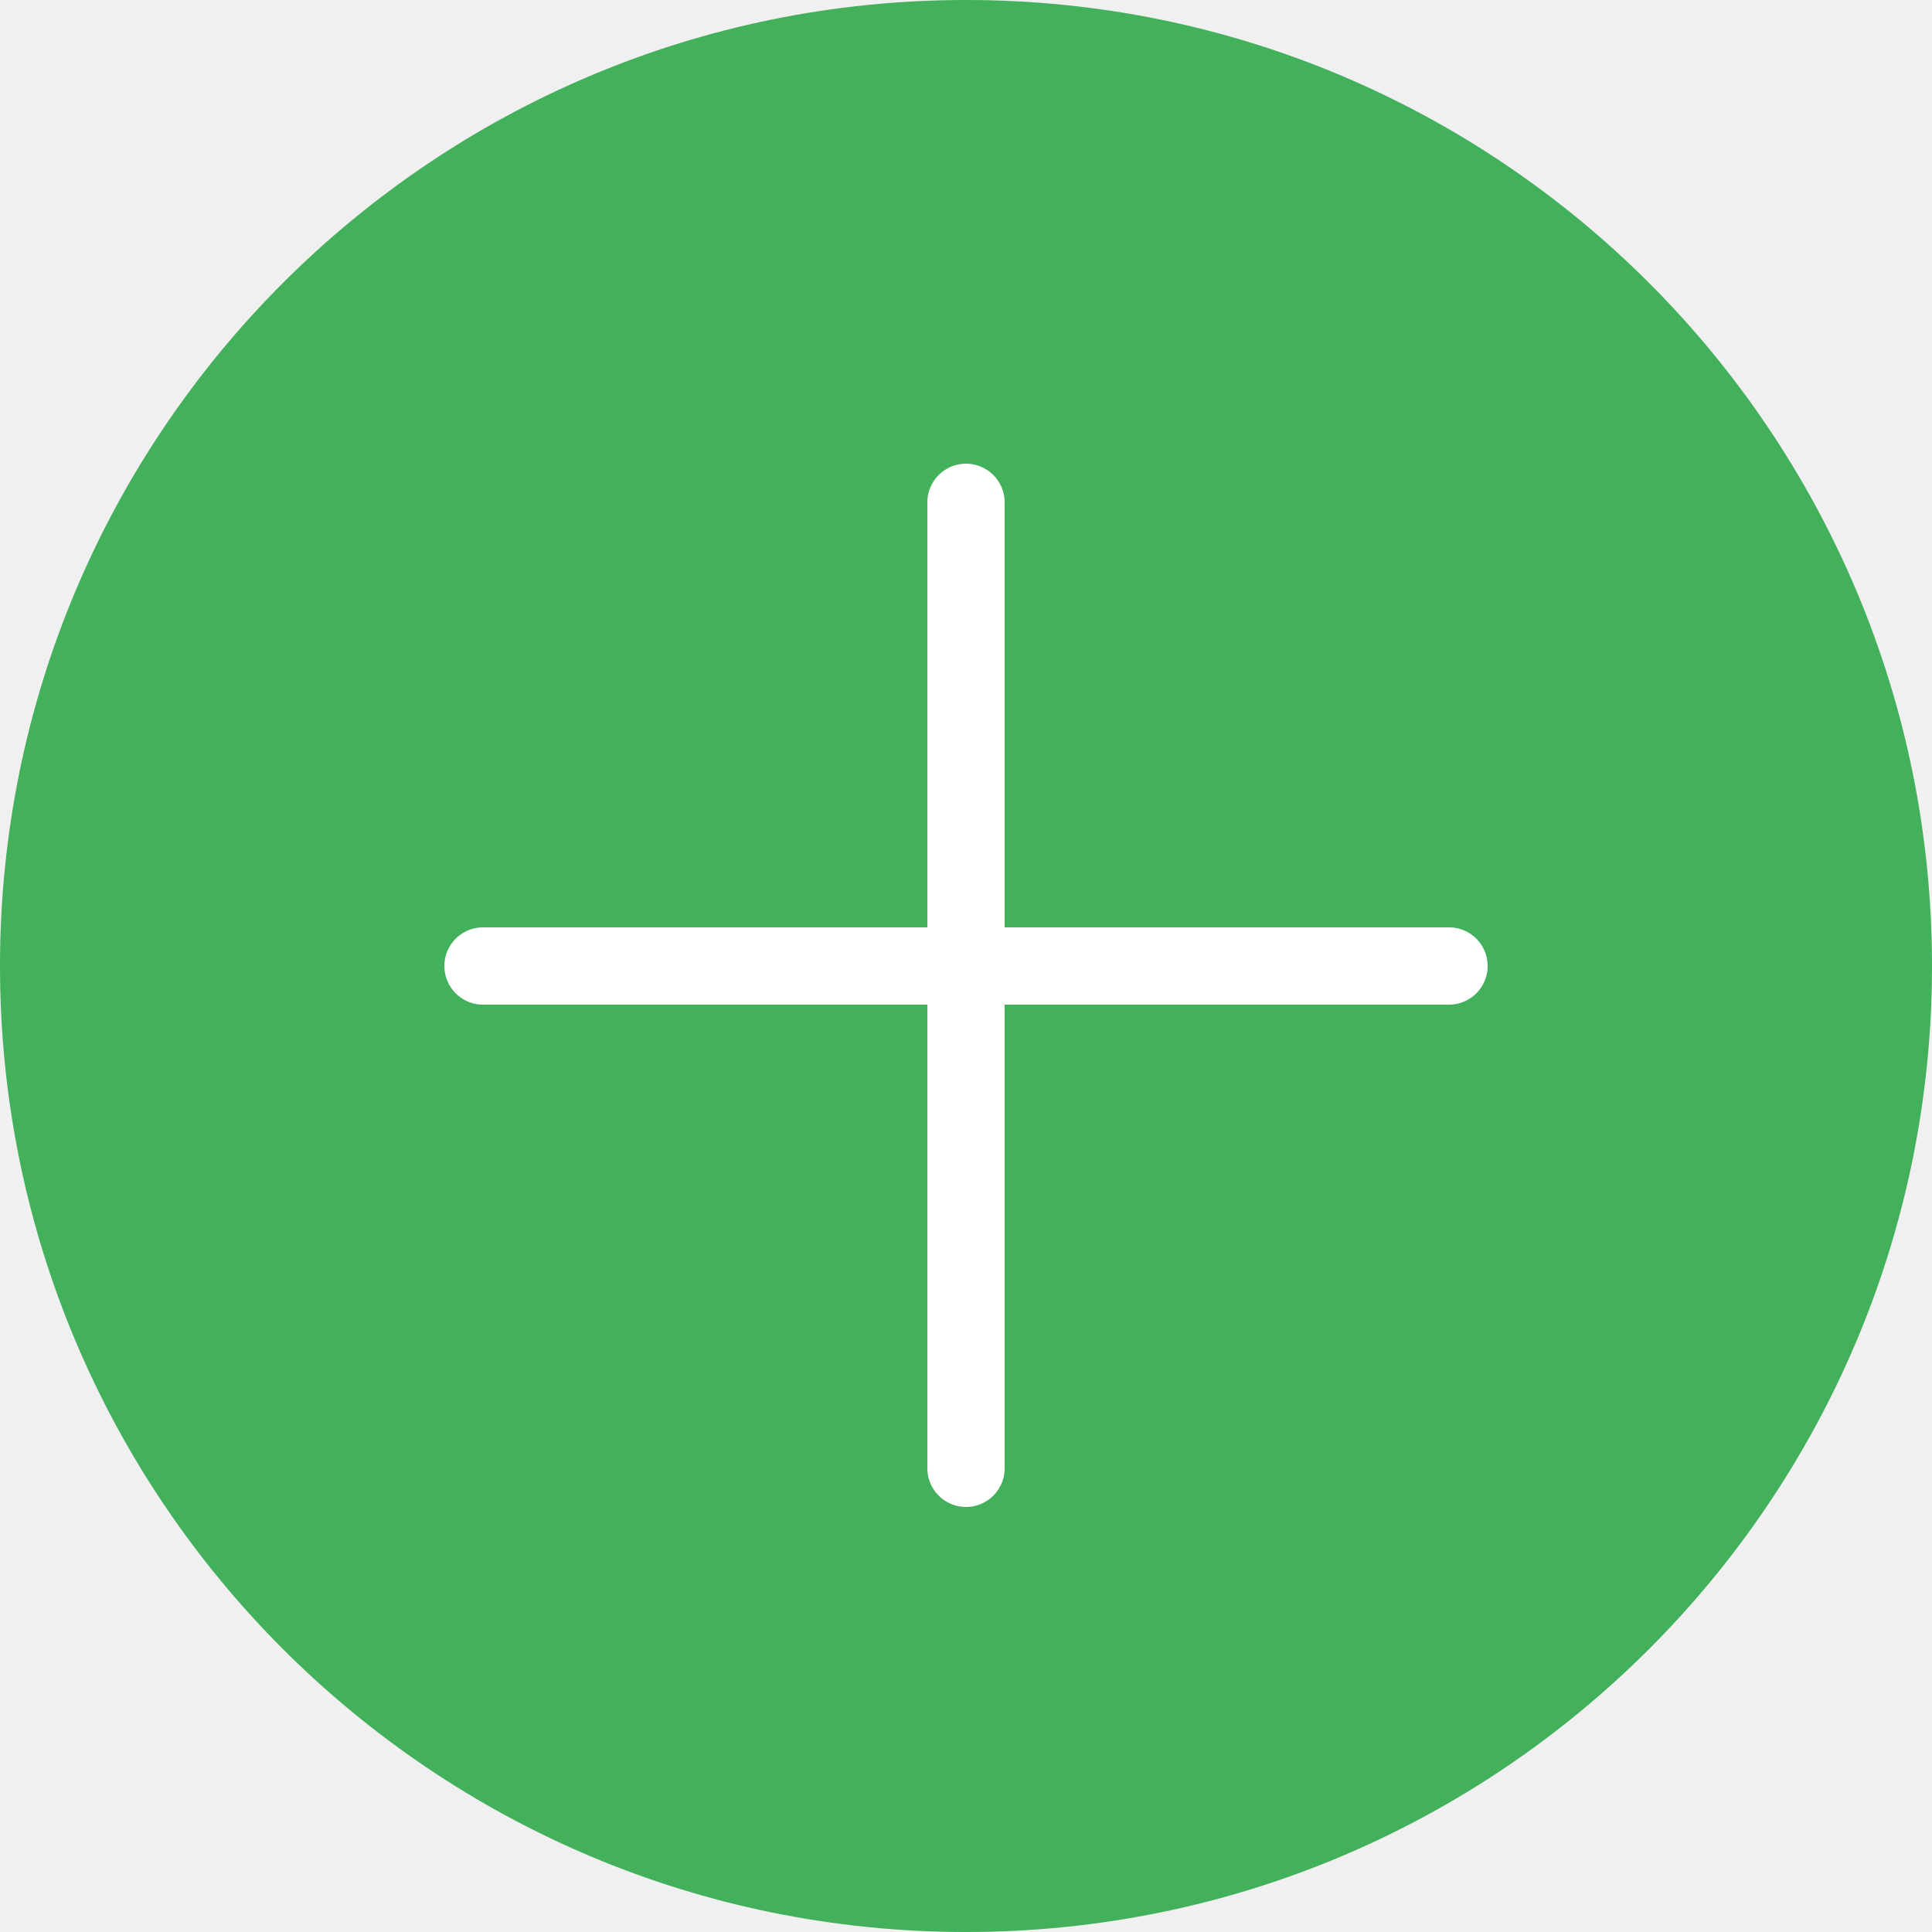
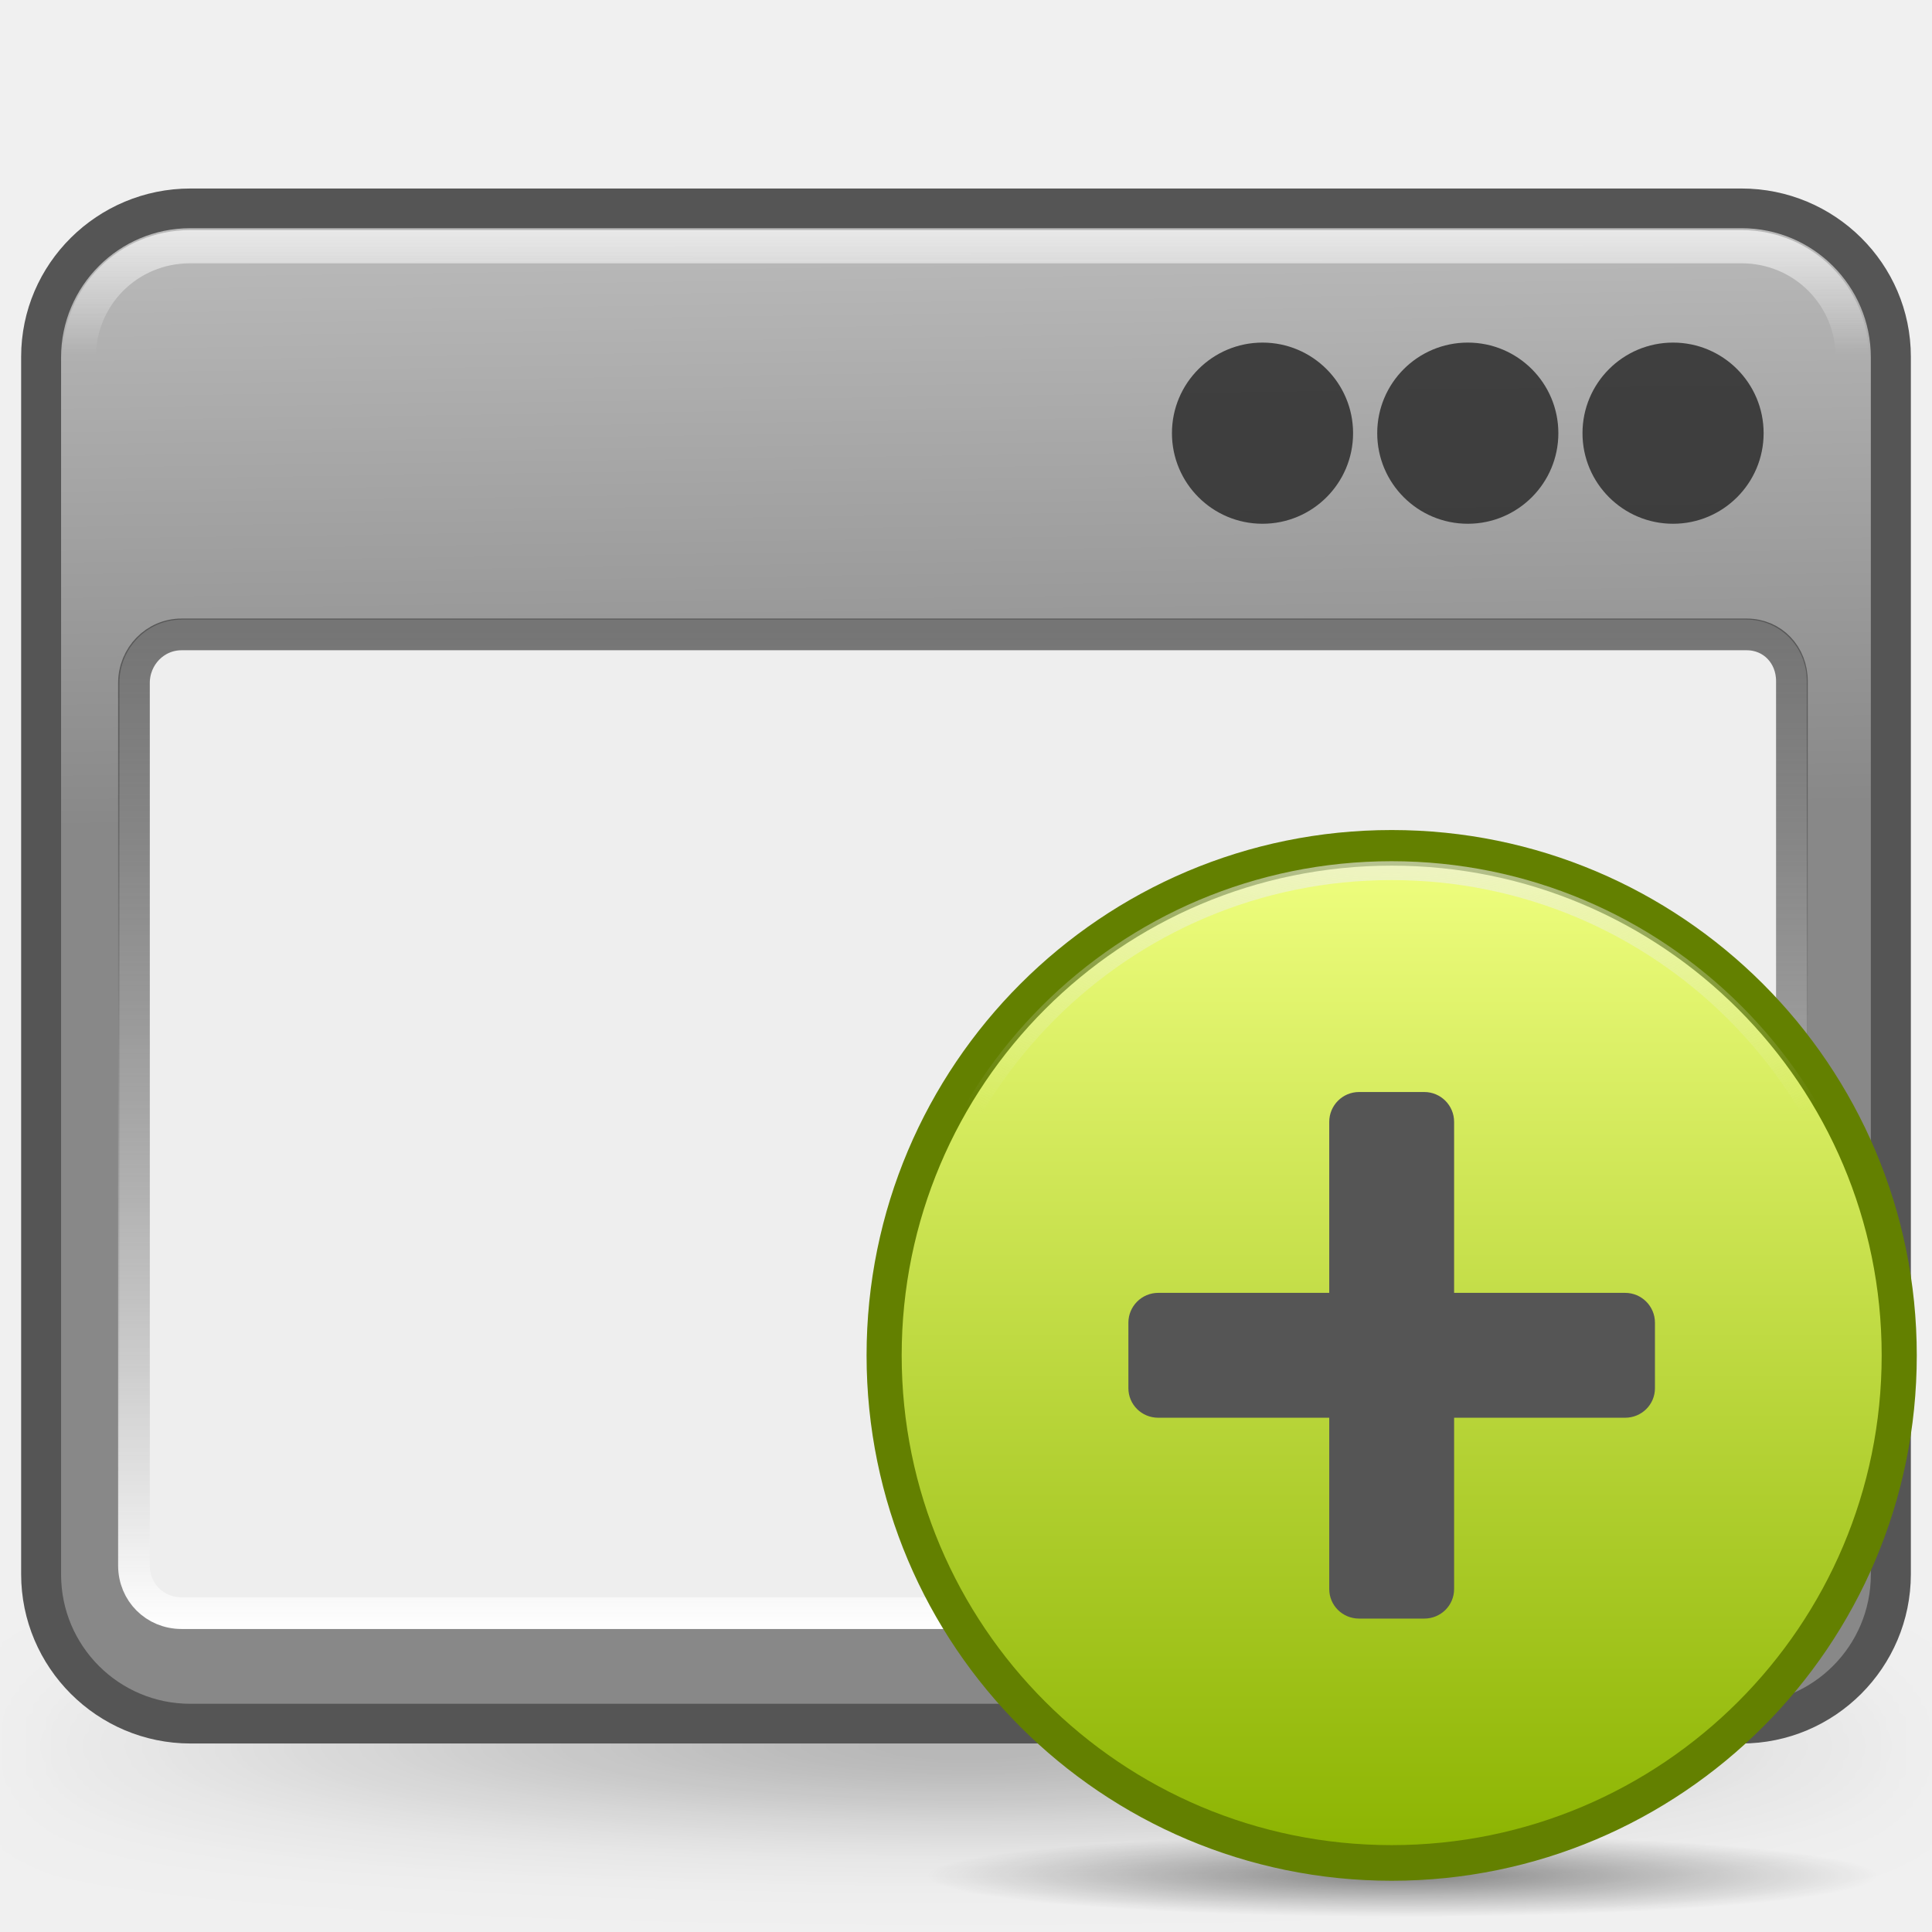
- <svg xmlns="http://www.w3.org/2000/svg" version="1.1" id="Capa_1" x="0px" y="0px" viewBox="0 0 50 50" style="enable-background:new 0 0 50 50;" xml:space="preserve">
-   <circle style="fill:#43B05C;" cx="25" cy="25" r="25" />
-   <line style="fill:none;stroke:#FFFFFF;stroke-width:2;stroke-linecap:round;stroke-linejoin:round;stroke-miterlimit:10;" x1="25" y1="13" x2="25" y2="38" />
-   <line style="fill:none;stroke:#FFFFFF;stroke-width:2;stroke-linecap:round;stroke-linejoin:round;stroke-miterlimit:10;" x1="37.5" y1="25" x2="12.5" y2="25" />
-   <g>
- </g>
-   <g>
- </g>
-   <g>
- </g>
-   <g>
- </g>
-   <g>
- </g>
-   <g>
- </g>
-   <g>
- </g>
-   <g>
- </g>
-   <g>
- </g>
-   <g>
- </g>
-   <g>
- </g>
-   <g>
- </g>
-   <g>
- </g>
-   <g>
- </g>
-   <g>
- </g>
+ <svg xmlns="http://www.w3.org/2000/svg" xmlns:xlink="http://www.w3.org/1999/xlink" viewBox="0 0 128 128">
+   <defs id="0">
+     <linearGradient id="B">
+       <stop id="a" stop-color="#323232" stop-opacity="0.646" />
+       <stop id="b" offset="1" stop-color="#fff" />
+     </linearGradient>
+     <linearGradient id="C">
+       <stop id="c" />
+       <stop id="d" offset="1" stop-opacity="0" />
+     </linearGradient>
+     <linearGradient id="D">
+       <stop id="e" stop-color="#eee" />
+       <stop id="f" offset="1" stop-color="#eee" stop-opacity="0" />
+     </linearGradient>
+     <linearGradient id="E">
+       <stop id="g" stop-color="#888" />
+       <stop id="h" offset="1" stop-color="#b9b9b9" />
+     </linearGradient>
+     <linearGradient x1="51.589" y1="26.674" x2="51.33" y2="8.05" id="F" xlink:href="#E" gradientUnits="userSpaceOnUse" gradientTransform="matrix(2.062998,0,0,2.062998,-2.015939,-1.50019)" />
+     <linearGradient y1="15.244" x2="0" y2="23.485" id="G" xlink:href="#D" gradientUnits="userSpaceOnUse" />
+     <radialGradient cx="64.46" cy="118.99" r="63.37" id="H" xlink:href="#C" gradientUnits="userSpaceOnUse" gradientTransform="matrix(1.081384,-2.0961887e-8,0,0.06678082,-5.245717,111.047)" />
+     <filter x="-0.071" y="-1.057" width="1.141" height="3.114" color-interpolation-filters="sRGB" id="I">
+       <feGaussianBlur stdDeviation="3.727" id="i" />
+     </filter>
+     <linearGradient y1="40.981" x2="0" y2="107.92" id="J" xlink:href="#B" gradientUnits="userSpaceOnUse" />
+     <linearGradient gradientUnits="userSpaceOnUse" xlink:href="#L" id="K" y2="101.01" x2="0" y1="22.88" />
+     <linearGradient id="L">
+       <stop id="j" stop-color="#f0ff80" />
+       <stop offset="1" id="k" stop-color="#e3ad00" />
+     </linearGradient>
+     <linearGradient gradientUnits="userSpaceOnUse" xlink:href="#P" id="M" y2="121.04" x2="0" y1="8.211" />
+     <radialGradient gradientTransform="matrix(1.260655,0,0,0.9847417,-16.47631,0.9860661)" gradientUnits="userSpaceOnUse" xlink:href="#D" id="N" r="54.27" cy="-8.84" cx="63.21" />
+     <radialGradient gradientTransform="matrix(1,0,0,8.641975e-2,0,107.2096)" gradientUnits="userSpaceOnUse" xlink:href="#C" id="O" r="53.91" cy="117.35" cx="63.894" />
+     <linearGradient id="P">
+       <stop id="l" stop-color="#888" />
+       <stop offset="1" id="m" stop-color="#494949" />
+     </linearGradient>
+     <linearGradient gradientUnits="userSpaceOnUse" xlink:href="#U" id="Q" y2="120.54" x2="0" y1="8.707" />
+     <radialGradient gradientTransform="matrix(-1.404511,1.188857,-1,-1.181396,199.7381,11.75054)" gradientUnits="userSpaceOnUse" xlink:href="#T" id="R" r="15.03" cy="51.39" cx="60.05" />
+     <radialGradient gradientTransform="matrix(1.533097,-3.1358239e-8,2.404893e-8,1.124031,-33.82817,2.990936)" gradientUnits="userSpaceOnUse" xlink:href="#D" id="S" r="55.27" cy="-15.174" cx="64.7" />
+     <linearGradient id="T">
+       <stop id="n" stop-color="#eee" />
+       <stop offset="1" id="o" stop-color="#dcdcdc" />
+     </linearGradient>
+     <linearGradient id="U">
+       <stop id="p" stop-color="#f0ff80" />
+       <stop offset="1" id="q" stop-color="#8bb300" />
+     </linearGradient>
+   </defs>
+   <path d="m 127.827,118.993 a 63.371,4.232 0 1 1 -126.742,0 63.371,4.232 0 1 1 126.742,0 z" transform="matrix(1.009924,0,0,1,-1.09589,-3.306467)" id="1" opacity="0.568" fill="url(#H)" filter="url(#I)" />
+   <path d="m 7.094,6.781 c -2.985,0 -5.438,2.41 -5.438,5.406 l 0,39.094 c 0,2.997 2.441,5.437 5.438,5.438 l 49.812,0 c 2.997,0 5.437,-2.441 5.438,-5.438 l 0,-39.094 c 0,-2.997 -2.453,-5.406 -5.438,-5.406 l -49.812,0 z" transform="matrix(2.062998,0,0,2.062998,-2.015939,-1.50019)" id="2" fill="#555" />
+   <rect width="119.9" height="97.76" rx="8.558" x="4.047" y="15.12" id="3" fill="url(#F)" />
+   <path d="m 12.038,41.049 c -2.29,0 -4.126,1.901 -4.126,4.19 l 0,58.473 c 0,2.29 1.836,4.126 4.126,4.126 l 15.73,0 12.636,0 0.387,0 74.913,0 c 2.241,0 3.997,-1.821 3.997,-4.062 l 0,-58.667 c 0,-2.241 -1.756,-4.062 -3.997,-4.062 l -74.913,0 -0.387,0 -12.636,0 -15.73,0 z" id="4" fill="#eee" />
+   <path d="M 12.594,16.344 C 8.508,16.344 5.25,19.602 5.25,23.688 l 0,80.625 c 0,4.086 3.258,7.344 7.344,7.344 l 102.781,0 c 4.086,0 7.344,-3.258 7.344,-7.344 l 0,-80.625 c 0,-4.086 -3.258,-7.344 -7.344,-7.344 l -102.781,0 z" id="5" opacity="0.898" fill="none" stroke="url(#G)" stroke-width="2.2" />
+   <path d="m 105.223,25.426 a 4.447,4.164 0 1 1 -8.895,0 4.447,4.164 0 1 1 8.895,0 z" transform="matrix(1.34911,0,0,1.441094,-25.11289,-7.942199)" id="6" opacity="0.898" fill="#323232" />
+   <path d="m 105.223,25.426 a 4.447,4.164 0 1 1 -8.895,0 4.447,4.164 0 1 1 8.895,0 z" transform="matrix(1.34911,0,0,1.441094,-38.71245,-7.942199)" id="7" opacity="0.898" fill="#323232" />
+   <path d="m 105.223,25.426 a 4.447,4.164 0 1 1 -8.895,0 4.447,4.164 0 1 1 8.895,0 z" transform="matrix(1.34911,0,0,1.441094,-52.31245,-7.942199)" id="8" opacity="0.898" fill="#323232" />
+   <path d="M 12.031,42.031 C 10.276,42.031 8.875,43.477 8.875,45.25 l 0,58.469 c 0,1.773 1.384,3.156 3.156,3.156 l 15.75,0 12.625,0 0.375,0 74.938,0 c 1.716,0 3,-1.351 3,-3.094 l 0,-58.656 c 0,-1.743 -1.284,-3.094 -3,-3.094 l -74.938,0 -0.375,0 -12.625,0 -15.75,0 z" id="9" fill="none" stroke="url(#J)" stroke-width="2.1" />
+   <g id="A" transform="matrix(0.5857126,0,0,0.5857126,54.71637,53.5144)">
+     <path id="V" transform="translate(1.299696,3.453606)" d="M 117.804,117.351 C 117.804,119.924 93.667,122.01 63.894,122.01 C 34.12,122.01 9.983,119.924 9.983,117.351 C 9.983,114.778 34.12,112.692 63.894,112.692 C 93.667,112.692 117.804,114.778 117.804,117.351 z" opacity="0.443" fill="url(#O)" />
+     <path id="W" transform="matrix(1.011937,0,0,1.026695,-2.135042,-4.402974)" d="M 122.089,64.626 C 122.089,95.509 96.688,120.544 65.355,120.544 C 34.022,120.544 8.621,95.509 8.621,64.626 C 8.621,33.743 34.022,8.707 65.355,8.707 C 96.688,8.707 122.089,33.743 122.089,64.626 L 122.089,64.626 z" fill="url(#Q)" />
+     <path id="X" transform="matrix(1.011937,0,0,1.026695,-2.135042,-4.402974)" d="M 122.089,64.626 C 122.089,95.509 96.688,120.544 65.355,120.544 C 34.022,120.544 8.621,95.509 8.621,64.626 C 8.621,33.743 34.022,8.707 65.355,8.707 C 96.688,8.707 122.089,33.743 122.089,64.626 L 122.089,64.626 z" fill="none" stroke="#638000" stroke-width="3.924" />
+     <path id="Y" d="M 60.312,32.156 C 58.449,32.156 56.938,33.668 56.938,35.531 L 56.938,54.875 L 37.594,54.875 C 35.73,54.875 34.219,56.387 34.219,58.25 L 34.219,65.656 C 34.219,67.52 35.73,69 37.594,69 L 56.938,69 L 56.938,88.375 C 56.938,90.238 58.449,91.719 60.312,91.719 L 67.688,91.719 C 69.551,91.719 71.062,90.238 71.062,88.375 L 71.062,69 L 90.406,69 C 92.27,69 93.781,67.52 93.781,65.656 L 93.781,58.25 C 93.781,56.387 92.27,54.875 90.406,54.875 L 71.062,54.875 L 71.062,35.531 C 71.062,33.668 69.551,32.156 67.688,32.156 L 60.312,32.156 z" fill="#555" />
+     <g id="Z" transform="translate(-4.54736e-3,5.8747942e-4)">
+       <path id="r" transform="matrix(1.011937,0,0,1.026695,-2.135042,-4.402974)" d="M 65.344,11.219 C 35.364,11.219 11.125,35.134 11.125,64.625 C 11.125,94.116 35.364,118.031 65.344,118.031 C 95.324,118.031 119.594,94.114 119.594,64.625 C 119.594,35.136 95.324,11.219 65.344,11.219 L 65.344,11.219 z" fill="none" stroke="url(#S)" stroke-width="2.079" />
+     </g>
+   </g>
</svg>
